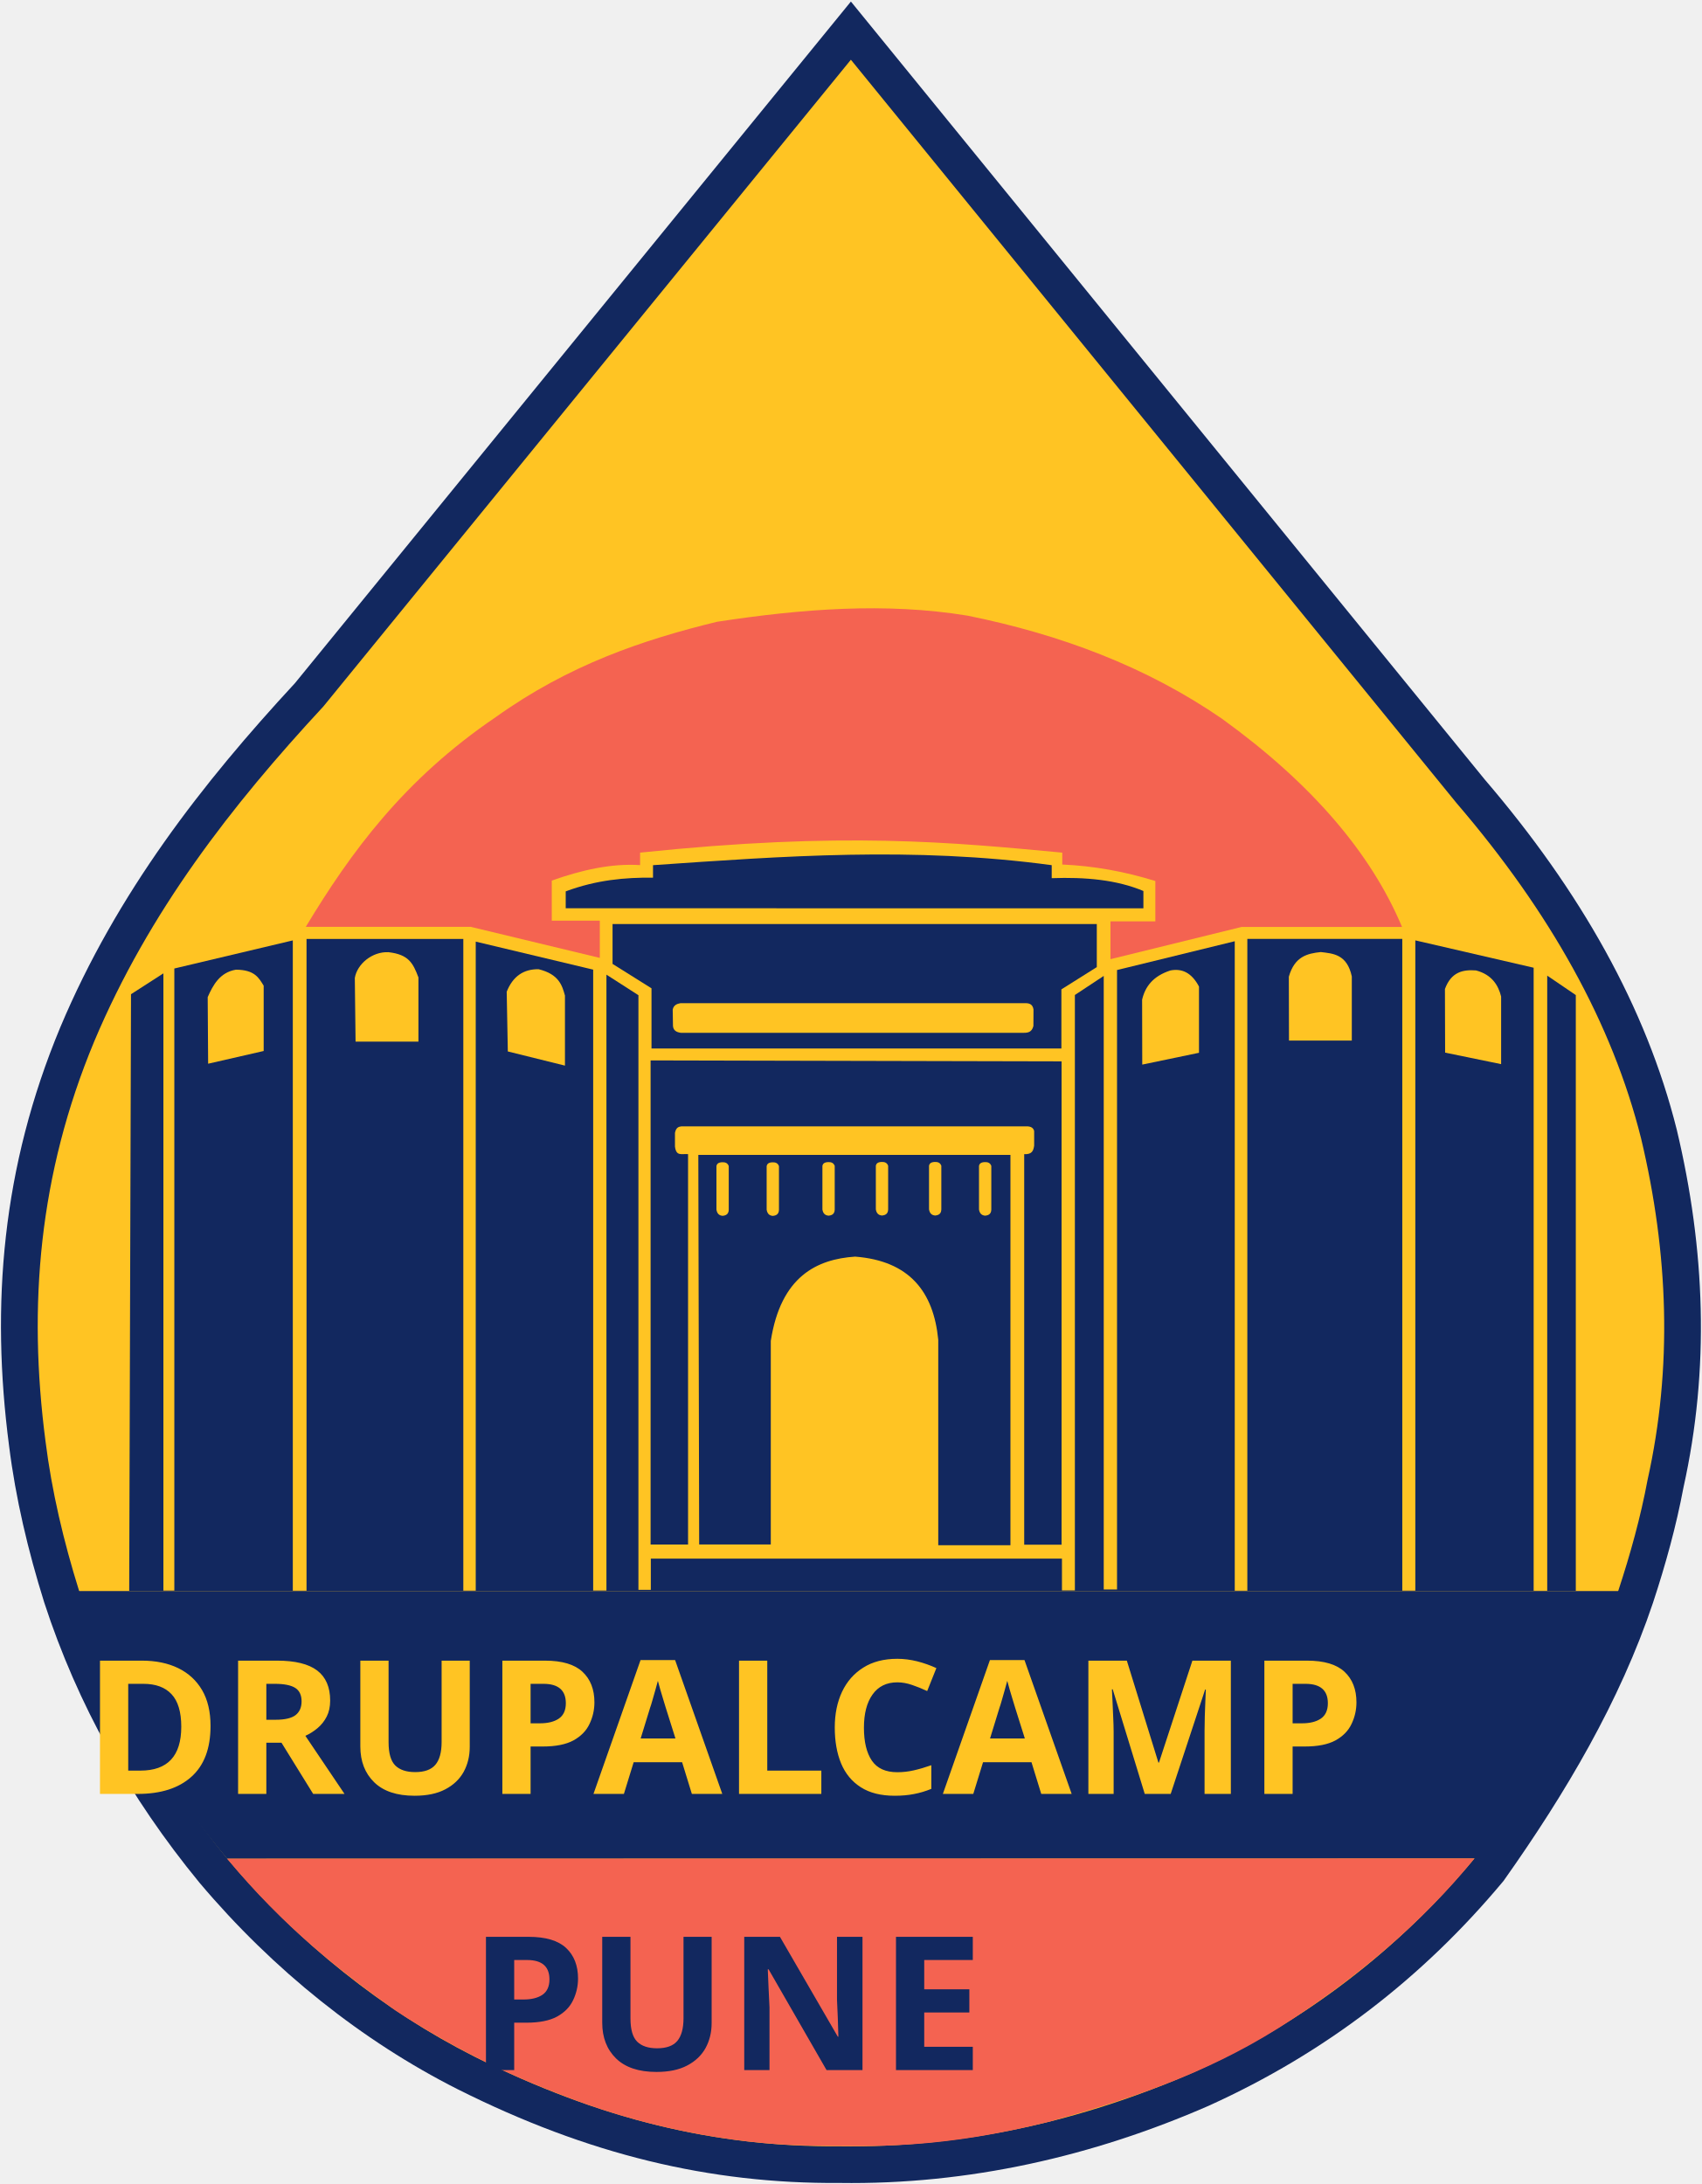
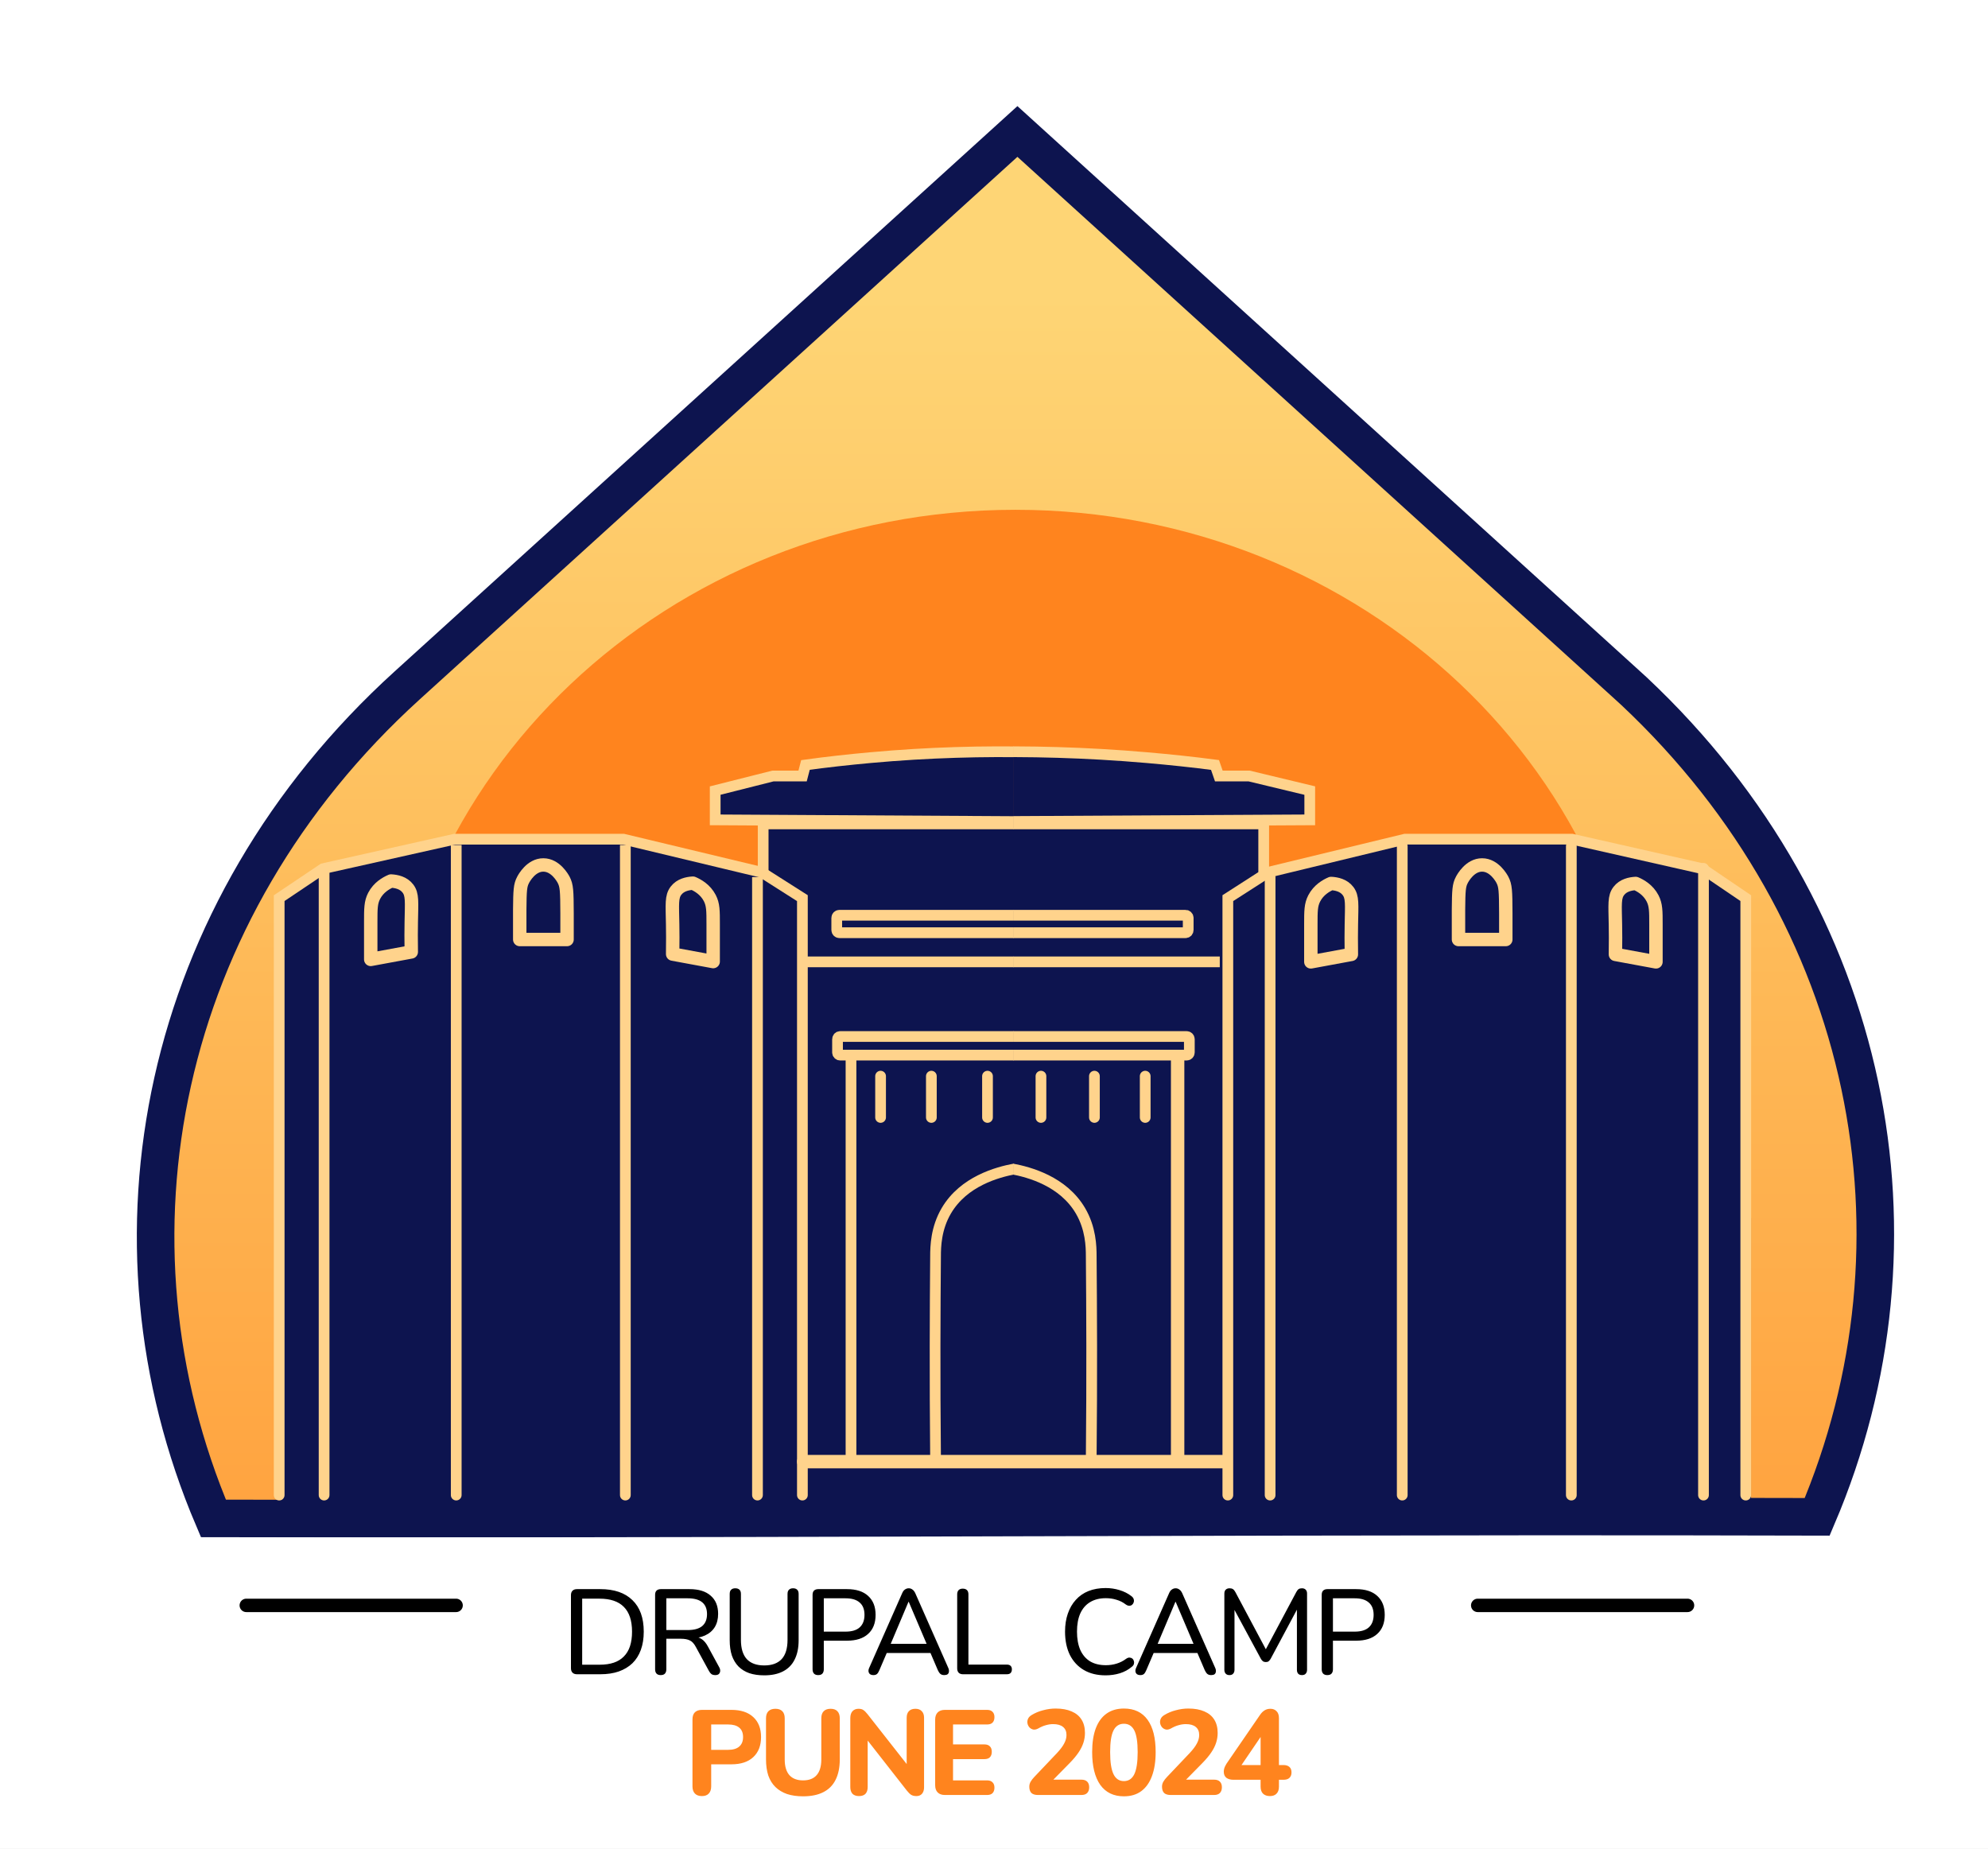
- <svg xmlns="http://www.w3.org/2000/svg" width="231.63mm" height="297.28mm" version="1.1" viewBox="0 0 231.63 297.28">
-   <g transform="translate(42.83 -100.47)">
-     <g stroke-width="0">
-       <path d="m72.977 100.68-75.654 92.768-0.012 0.014c-12.582 13.6-24.214 28.492-31.93 46.826l-2e-3 8e-3 -0.004 8e-3c-7.941 19.059-9.473 37.788-6.973 56.949 0.894 7.167 2.578 14.272 4.775 21.299l0.008 0.029 0.01 0.027c4.531 13.908 11.638 26.568 21.086 38.082l0.021 0.025 0.021 0.025c10.08 11.958 22.225 21.589 35.131 28.109l0.006 2e-3 0.006 4e-3c17.746 8.907 34.355 12.877 51.957 12.754 17.589 0.255 34.52-3.634 50.238-10.502l0.031-0.014 0.029-0.014c15.901-7.201 29.111-17.454 39.957-30.441l0.129-0.154 0.115-0.164c8.346-11.806 15.701-24.234 20.223-37.697l4e-3 -0.014 4e-3 -0.012c1.7-5.155 3.145-10.386 4.137-15.664 3.58-16.108 2.975-32.377-0.912-48.686l-6e-3 -0.027-8e-3 -0.027c-4.146-16.543-13.051-32.382-26.17-47.674l0.082 0.098zm113.31 202.25c-4e-3 0.018-4e-3 0.035-8e-3 0.053l0.035-0.17c-7e-3 0.039-0.02 0.078-0.027 0.117zm-114.87 94.676c-0.02-2.9e-4 -0.04 2e-3 -0.061 2e-3h0.111c-0.017 1.3e-4 -0.034-2e-3 -0.051-2e-3zm-113.02-100.36c-7.4e-4 -6e-3 -0.003-0.012-0.004-0.018l0.004 0.029c-5.1e-4 -4e-3 5.09e-4 -8e-3 0-0.012z" fill="#12285f" />
-       <path d="m72.975 108.6 82.426 101.18c12.734 14.843 21.197 30.004 25.114 45.632 3.74 15.692 4.295 31.204 0.888 46.491-0.942 5.045-2.334 10.089-3.998 15.133-4.31 12.834-11.363 24.801-19.563 36.401-10.367 12.413-23.001 22.217-38.182 29.092-15.155 6.622-31.409 10.338-48.222 10.086-16.752 0.124-32.624-3.638-49.73-12.224-12.285-6.207-23.891-15.397-33.562-26.87-9.077-11.061-15.873-23.184-20.197-36.459-2.131-6.815-3.74-13.629-4.589-20.444-2.404-18.404-0.907-36.296 6.631-54.387 7.443-17.684 18.72-32.148 31.195-45.606z" fill="#ffc423" />
-       <path d="m-32.077 317.04 209.96 2e-3c-4.738 13.245-10.789 25.235-18.85 36.402l-170.95 0.028c-7.388-8.886-14.665-19.252-20.294-36.42z" fill="#12285f" />
-       <path d="m-11.927 353.47 169.77-0.035c-7.035 8.654-15.978 16.327-26.679 23.097-10.071 6.335-20.568 9.768-31.136 12.723-14.995 3.744-23.877 3.396-32.862 3.266-10.707-0.214-22.873-2.582-34.327-7.178-7.406-2.844-14.816-6.586-21.845-11.208-7.51-5.319-15.14-11.298-22.92-20.666z" fill="#f46351" />
-       <path d="m-1.212 226.63h22.454l17.561 4.228v-5.068h-6.538v-5.457c4.109-1.46 8.142-2.357 12.02-2.107v-1.698c27.688-2.897 42.443-1.404 57.459 0v1.619c4.321 0.187 8.539 0.962 12.668 2.244v5.493h-6.109v5.147l17.845-4.387h21.838c-4.206-10.011-12.239-19.475-24.495-28.335-10.346-7.13-22.045-11.489-34.63-14.036-11.174-1.83-22.595-0.924-34.092 0.829-10.068 2.452-20.126 5.83-30.139 12.987-12.479 8.477-19.708 18.363-25.843 28.543z" fill="#f46351" />
+ <svg xmlns="http://www.w3.org/2000/svg" width="741" height="689" viewBox="0 0 741 689" fill="none">
+   <rect width="741" height="689" fill="white" />
+   <mask id="mask0_34_2" style="mask-type:luminance" maskUnits="userSpaceOnUse" x="0" y="0" width="741" height="573">
+     <path d="M741 0H0V573H741V0Z" fill="white" />
+   </mask>
+   <g mask="url(#mask0_34_2)">
+     <path d="M609.098 257.645L605.101 254.003L379.229 49L151.772 255.452C59.292 339.384 35.217 461.896 79.544 565.921C115.725 566.004 151.864 566.014 187.982 565.986C315.231 565.884 442.234 565.271 569.514 565.215C605.428 565.196 641.363 565.224 677.338 565.326C721.176 462.509 698.5 341.642 609.098 257.645Z" fill="url(#paint0_linear_34_2)" stroke="#0D144F" stroke-width="14" />
+     <path d="M613 411.917C613 462.393 595.191 508.927 565.205 546.214C440.848 546.27 316.761 546.896 192.434 547C162.059 509.581 144 462.744 144 411.917C144 289.351 248.989 190 378.5 190C508.011 190 613 289.351 613 411.917Z" fill="#FF841E" />
+     <path d="M472.435 304.075H284.307V559.395H472.435V304.075Z" fill="#0D144F" />
+     <path d="M652.682 454.008H105.043V559.395H652.682V454.008Z" fill="#0D144F" />
+     <mask id="mask1_34_2" style="mask-type:luminance" maskUnits="userSpaceOnUse" x="-10163" y="278" width="10541" height="289">
+       <path d="M377.879 278H-10162.2V567H377.879V278Z" fill="white" />
+     </mask>
+     <g mask="url(#mask1_34_2)">
+       <path d="M391.57 386.312H313.177C312.625 386.312 312.177 386.759 312.177 387.312V392.249C312.177 392.801 312.625 393.249 313.177 393.249H391.57" fill="#0D144F" />
+       <path d="M391.57 386.312H313.177C312.625 386.312 312.177 386.759 312.177 387.312V392.249C312.177 392.801 312.625 393.249 313.177 393.249H391.57" stroke="#FFD38C" stroke-width="4" stroke-miterlimit="10" stroke-linecap="round" />
+       <path d="M317.202 393.247V544.757H378.958" stroke="#FFD38C" stroke-width="4" stroke-miterlimit="10" />
+       <path d="M348.712 543.365C348.413 512.938 348.546 487.466 348.712 468.234C348.712 464.527 348.879 457.81 352.739 451.24C359.194 440.266 371.738 436.853 378.293 435.642" stroke="#FFD38C" stroke-width="4" stroke-miterlimit="10" />
+       <path d="M328.224 416.476V401.09" stroke="#FFD38C" stroke-width="4" stroke-miterlimit="10" stroke-linecap="round" />
+       <path d="M347.154 416.476V401.09" stroke="#FFD38C" stroke-width="4" stroke-miterlimit="10" stroke-linecap="round" />
+       <path d="M368.077 416.476V401.09" stroke="#FFD38C" stroke-width="4" stroke-miterlimit="10" stroke-linecap="round" />
+       <path d="M104.06 557.222V334.743C109.526 331.068 114.959 327.43 120.426 323.755C136.792 320.08 153.124 316.442 169.49 312.768H232.386C249.585 316.879 266.784 320.99 283.983 325.138C289.016 328.339 294.049 331.541 299.082 334.743V557.222" fill="#0D144F" />
+       <path d="M104.06 557.222V334.743C109.526 331.068 114.959 327.43 120.426 323.755C136.792 320.08 153.124 316.442 169.49 312.768H232.386C249.585 316.879 266.784 320.99 283.983 325.138C289.016 328.339 294.049 331.541 299.082 334.743V557.222" stroke="#FFD38C" stroke-width="4" stroke-miterlimit="10" stroke-linecap="round" />
+       <path d="M118.804 557.223C118.804 558.328 119.699 559.223 120.804 559.223C121.909 559.223 122.804 558.328 122.804 557.223H118.804ZM118.804 323.633V557.223H122.804V323.633H118.804Z" fill="#FFD38C" />
+       <path d="M168.052 557.222C168.052 558.327 168.947 559.222 170.052 559.222C171.157 559.222 172.052 558.327 172.052 557.222H168.052ZM168.052 314.94V557.222H172.052V314.94H168.052Z" fill="#FFD38C" />
+       <path d="M231.09 557.222C231.09 558.327 231.985 559.222 233.09 559.222C234.194 559.222 235.09 558.327 235.09 557.222H231.09ZM231.09 314.94V557.222H235.09V314.94H231.09Z" fill="#FFD38C" />
+       <path d="M280.338 557.222C280.338 558.327 281.233 559.222 282.338 559.222C283.442 559.222 284.338 558.327 284.338 557.222H280.338ZM280.338 326.892V557.222H284.338V326.892H280.338Z" fill="#FFD38C" />
+       <path d="M449.532 358.49H300.831" stroke="#FFD38C" stroke-width="4" stroke-miterlimit="10" />
+       <path d="M311.886 342.112C311.886 341.56 312.334 341.112 312.886 341.112H439.917C440.469 341.112 440.917 341.56 440.917 342.112V346.631C440.917 347.183 440.469 347.631 439.917 347.631H312.886C312.334 347.631 311.886 347.183 311.886 346.631V342.112Z" fill="#0D144F" stroke="#FFD38C" stroke-width="4" stroke-miterlimit="10" />
+       <path d="M284.46 325.127V307.069H469.696" stroke="#FFD38C" stroke-width="4" stroke-miterlimit="10" />
+       <path d="M298.908 289.213H288.131C280.947 291.014 273.763 292.851 266.578 294.652V305.565C306.305 305.781 346.032 306.033 385.759 306.249V280.317C366.767 279.885 346.245 280.389 324.479 282.37C316.157 283.127 308.048 284.027 300.223 285.107L299.156 289.213H298.908Z" fill="#0D144F" stroke="#FFD38C" stroke-width="4" stroke-miterlimit="10" />
    </g>
-     <g fill="#12285f" stroke-width="0">
-       <path d="m-25 235.8 4.408-2.839v84.015h1.488v-84.677l16.125-3.824v88.517h1.867v-88.716h21.339v88.707h1.69v-88.342l15.984 3.812v84.514h1.804v-83.83l4.355 2.797v80.942h1.686v-4.249h55.955v4.324h1.759v-81.046l3.927-2.595v83.514h1.809v-84.315l16.023-3.921v88.404h1.712v-88.726h21.088v88.723h1.776v-88.518l16.103 3.723v84.809h1.847v-83.733l3.89 2.646v81.111h-196.88z" />
-       <path d="m34.163 224.1v-2.299c4.218-1.571 8.099-1.902 11.881-1.868v-1.699c17.695-1.218 35.351-2.555 54.262 0v1.77c4.579-0.164 8.85 0.219 12.48 1.747v2.357z" />
-       <path d="m40.538 226.25v5.423l5.301 3.325v8.187h55.786v-8.044l4.819-3.032v-5.863z" />
+     <mask id="mask2_34_2" style="mask-type:luminance" maskUnits="userSpaceOnUse" x="377" y="278" width="10541" height="286">
+       <path d="M10917.7 278H377.728V563.512H10917.7V278Z" fill="white" />
+     </mask>
+     <g mask="url(#mask2_34_2)">
+       <path d="M363.918 386.312H442.311C442.863 386.312 443.311 386.759 443.311 387.312V392.249C443.311 392.801 442.863 393.249 442.311 393.249H363.918" fill="#0D144F" />
+       <path d="M363.918 386.312H442.311C442.863 386.312 443.311 386.759 443.311 387.312V392.249C443.311 392.801 442.863 393.249 442.311 393.249H363.918" stroke="#FFD38C" stroke-width="4" stroke-miterlimit="10" />
+       <path d="M406.742 543.365C407.042 512.938 406.909 487.466 406.742 468.234C406.742 464.527 406.575 457.81 402.715 451.24C396.26 440.266 383.716 436.853 377.161 435.642" stroke="#FFD38C" stroke-width="4" stroke-miterlimit="10" />
+       <path d="M426.86 416.476V401.09" stroke="#FFD38C" stroke-width="4" stroke-miterlimit="10" stroke-linecap="round" />
+       <path d="M407.93 416.476V401.09" stroke="#FFD38C" stroke-width="4" stroke-miterlimit="10" stroke-linecap="round" />
+       <path d="M388.003 416.476V401.09" stroke="#FFD38C" stroke-width="4" stroke-miterlimit="10" stroke-linecap="round" />
+       <path d="M650.713 557.222V334.742C645.302 331.067 639.923 327.429 634.512 323.754C618.312 320.08 602.144 316.441 585.944 312.767H523.683C506.658 316.878 489.632 320.989 472.607 325.137C467.625 328.338 462.643 331.54 457.66 334.742V557.222" fill="#0D144F" />
+       <path d="M650.713 557.222V334.742C645.302 331.067 639.923 327.429 634.512 323.754C618.312 320.08 602.144 316.441 585.944 312.767H523.683C506.658 316.878 489.632 320.989 472.607 325.137C467.625 328.338 462.643 331.54 457.66 334.742V557.222" stroke="#FFD38C" stroke-width="4" stroke-miterlimit="10" stroke-linecap="round" />
+       <path d="M634.953 323.633V557.223" stroke="#FFD38C" stroke-width="4" stroke-miterlimit="10" stroke-linecap="round" />
+       <path d="M585.69 315.401V557.223" stroke="#FFD38C" stroke-width="4" stroke-miterlimit="10" stroke-linecap="round" />
+       <path d="M522.668 315.401V557.223" stroke="#FFD38C" stroke-width="4" stroke-miterlimit="10" stroke-linecap="round" />
+       <path d="M473.42 326.892V557.222" stroke="#FFD38C" stroke-width="4" stroke-miterlimit="10" stroke-linecap="round" />
+       <path d="M305.955 358.49H454.657" stroke="#FFD38C" stroke-width="4" stroke-miterlimit="10" />
+       <path d="M442.886 342.112C442.886 341.56 442.438 341.112 441.886 341.112H315.841C315.289 341.112 314.841 341.56 314.841 342.112V346.631C314.841 347.183 315.289 347.631 315.841 347.631H441.886C442.438 347.631 442.886 347.183 442.886 346.631V342.112Z" fill="#0D144F" stroke="#FFD38C" stroke-width="4" stroke-miterlimit="10" />
+       <path d="M471.027 325.127V307.069H285.791" stroke="#FFD38C" stroke-width="4" stroke-miterlimit="10" />
+       <path d="M454.299 289.213H465.573C473.113 291.014 480.654 292.851 488.194 294.652V305.565C446.498 305.781 404.801 306.033 363.104 306.249V280.317C383.038 279.885 404.577 280.389 427.422 282.37C436.157 283.127 444.669 284.027 452.881 285.107L454.299 289.213Z" fill="#0D144F" stroke="#FFD38C" stroke-width="4" stroke-miterlimit="10" />
    </g>
-     <g stroke-width="0">
-       <path d="m48.725 237.9c0.113-0.615 0.592-0.798 1.036-0.876h46.808c0.606-0.031 1.133 0.071 1.259 0.843l-0.012 2.257c-0.205 0.823-0.715 0.926-1.268 0.928h-46.722c-0.571-0.081-1.012-0.299-1.064-0.928z" fill="#ffc423" />
-       <path d="m45.716 244.81v65.893h5.099v-53.136c-0.906-0.071-1.606 0.336-1.782-1.029v-1.867c0.154-0.763 0.518-0.834 0.887-0.887h46.947c0.65-9e-3 0.952 0.24 1.05 0.639v1.99c-0.097 0.63-0.25 1.221-1.354 1.157v53.159h5.087v-65.79z" fill="#12285f" />
-       <path d="m52.326 310.7h9.748v-27.709c1.369-8.811 6.297-11.121 11.474-11.474 7.39 0.573 10.679 4.773 11.317 11.317v27.964h9.825v-53.128h-42.479z" fill="#12285f" />
-     </g>
-     <g fill="#ffc423" stroke-width="0">
-       <path d="m54.677 259.2v5.922c0.09 0.569 0.396 0.81 0.84 0.84 0.467-0.042 0.819-0.229 0.835-0.835v-5.937c-0.162-0.44-0.502-0.533-0.898-0.518-0.521 0.024-0.72 0.209-0.777 0.529z" />
-       <path d="m61.511 259.21v5.922c0.09 0.569 0.396 0.81 0.84 0.84 0.467-0.042 0.819-0.229 0.835-0.835v-5.937c-0.162-0.44-0.502-0.533-0.898-0.518-0.521 0.024-0.72 0.209-0.777 0.529z" />
-       <path d="m69.099 259.18v5.922c0.09 0.569 0.396 0.81 0.84 0.84 0.467-0.042 0.819-0.229 0.835-0.835v-5.937c-0.162-0.44-0.502-0.533-0.898-0.518-0.521 0.024-0.72 0.209-0.777 0.529z" />
-       <path d="m76.371 259.16v5.922c0.09 0.569 0.396 0.81 0.84 0.84 0.467-0.042 0.819-0.229 0.835-0.835v-5.937c-0.162-0.44-0.502-0.533-0.898-0.518-0.521 0.024-0.72 0.209-0.777 0.529z" />
-       <path d="m83.609 259.16v5.922c0.09 0.569 0.396 0.81 0.84 0.84 0.467-0.042 0.819-0.229 0.835-0.835v-5.937c-0.162-0.44-0.502-0.533-0.898-0.518-0.521 0.024-0.72 0.209-0.777 0.529z" />
-       <path d="m90.411 259.18v5.922c0.09 0.569 0.396 0.81 0.84 0.84 0.467-0.042 0.819-0.229 0.835-0.835v-5.937c-0.162-0.44-0.502-0.533-0.898-0.518-0.521 0.024-0.72 0.209-0.777 0.529z" />
-       <path d="m-14.503 245.26 7.559-1.732v-8.89c-0.655-1.052-1.211-2.162-3.773-2.178-2.223 0.368-3.143 2.149-3.847 3.739z" />
-       <path d="m5.562 242.25h8.557v-8.733c-0.737-1.952-1.326-3.121-4.075-3.437-2.223-0.103-4.266 1.611-4.583 3.505z" />
-       <path d="m26.284 243.59 7.777 1.929v-9.53c-0.377-1.375-0.821-2.92-3.593-3.593-2.039-0.023-3.505 0.964-4.336 3.071z" />
-       <path d="m112.63 245.38 7.721-1.608v-9.016c-1.024-1.939-2.36-2.478-3.88-2.193-2.371 0.767-3.449 2.202-3.86 3.982z" />
-       <path d="m132.6 242.11h8.55v-8.727c-0.647-3.033-2.556-3.12-4.219-3.322-1.827 0.191-3.568 0.592-4.351 3.356z" />
-       <path d="m153.85 243.75 7.622 1.567v-9.208c-0.376-1.483-1.218-2.968-3.417-3.546-1.774-0.134-3.375 0.196-4.23 2.526z" />
-     </g>
-     <text x="72.219" y="344.654" fill="#000000" font-family="sans-serif" font-size="25.4px" stroke-width=".265" style="line-height:1.25" xml:space="preserve">
-       <tspan x="72.219" y="344.654" fill="#ffc423" font-family="Noto Sans,Arial,sans-serif" font-size="25.4px" font-weight="bold" stroke-width=".265" text-align="center" text-anchor="middle">DRUPALCAMP</tspan>
-     </text>
-     <text x="72.552" y="382.249" fill="#000000" font-family="sans-serif" font-size="25.4px" stroke-width=".265" style="line-height:1.25" xml:space="preserve">
-       <tspan x="72.552" y="382.249" fill="#12285f" font-family="Noto Sans,Arial,sans-serif" font-size="25.4px" font-weight="bold" stroke-width=".265" text-align="center" text-anchor="middle">PUNE</tspan>
-     </text>
+     <path d="M488.598 358.491C493.622 357.573 498.68 356.656 503.704 355.702C503.638 351.15 503.638 347.37 503.704 344.581C503.837 337.02 504.17 334.304 502.44 332.065C500.81 329.936 498.181 329.385 496.151 329.275C494.354 330.046 491.526 331.624 489.862 334.818C488.598 337.277 488.598 339.552 488.598 344.544C488.598 347.37 488.598 351.481 488.598 358.454V358.491Z" fill="#0D144F" stroke="#FFD38C" stroke-width="5" stroke-linecap="round" stroke-linejoin="round" />
+     <path d="M617.235 358.491C612.211 357.573 607.153 356.656 602.129 355.702C602.195 351.15 602.195 347.37 602.129 344.581C601.996 337.02 601.663 334.304 603.393 332.065C605.023 329.936 607.652 329.385 609.682 329.275C611.479 330.046 614.307 331.624 615.971 334.818C617.235 337.277 617.235 339.552 617.235 344.544C617.235 347.37 617.235 351.481 617.235 358.454V358.491Z" fill="#0D144F" stroke="#FFD38C" stroke-width="5" stroke-linecap="round" stroke-linejoin="round" />
+     <path d="M265.827 358.378C260.803 357.461 255.745 356.543 250.721 355.589C250.787 351.038 250.787 347.257 250.721 344.468C250.587 336.907 250.255 334.191 251.985 331.952C253.616 329.824 256.244 329.273 258.274 329.163C260.071 329.934 262.899 331.512 264.563 334.705C265.827 337.164 265.827 339.44 265.827 344.431C265.827 347.257 265.827 351.368 265.827 358.342V358.378Z" fill="#0D144F" stroke="#FFD38C" stroke-width="5" stroke-linecap="round" stroke-linejoin="round" />
+     <path d="M138.188 357.572C143.213 356.654 148.271 355.737 153.295 354.783C153.228 350.231 153.228 346.451 153.295 343.662C153.428 336.101 153.761 333.385 152.031 331.146C150.401 329.017 147.771 328.467 145.742 328.356C143.945 329.127 141.117 330.705 139.453 333.899C138.189 336.358 138.188 338.633 138.188 343.625C138.188 346.451 138.188 350.562 138.188 357.535V357.572Z" fill="#0D144F" stroke="#FFD38C" stroke-width="5" stroke-linecap="round" stroke-linejoin="round" />
+     <path d="M211.359 350.157H193.724C193.724 346.597 193.724 342.89 193.724 339.036C193.79 331.769 193.89 329.971 194.988 327.915C195.287 327.328 197.982 322.336 202.541 322.373C207.066 322.373 209.795 327.328 210.094 327.915C211.225 330.081 211.326 331.916 211.359 340.431C211.359 342.963 211.359 346.267 211.359 350.157Z" fill="#0D144F" stroke="#FFD38C" stroke-width="5" stroke-linecap="round" stroke-linejoin="round" />
+     <path d="M561.267 350.157H543.632C543.632 346.597 543.632 342.89 543.632 339.036C543.698 331.769 543.799 329.971 544.897 327.915C545.196 327.328 547.891 322.336 552.449 322.373C556.974 322.373 559.703 327.328 560.002 327.915C561.134 330.081 561.234 331.916 561.267 340.431C561.267 342.963 561.267 346.267 561.267 350.157Z" fill="#0D144F" stroke="#FFD38C" stroke-width="5" stroke-linecap="round" stroke-linejoin="round" />
+     <path d="M299.566 544.757H455.822" stroke="#FFD38C" stroke-width="5" stroke-linecap="round" stroke-linejoin="round" />
+     <path d="M438.946 395.339V544.185" stroke="#FFD38C" stroke-width="5" stroke-linecap="round" />
  </g>
+   <path d="M215.065 624C214.345 624 213.79 623.805 213.4 623.415C213.01 623.025 212.815 622.47 212.815 621.75V594.525C212.815 593.805 213.01 593.25 213.4 592.86C213.79 592.47 214.345 592.275 215.065 592.275H223.75C228.94 592.275 232.93 593.64 235.72 596.37C238.54 599.07 239.95 602.985 239.95 608.115C239.95 610.665 239.59 612.93 238.87 614.91C238.15 616.89 237.1 618.555 235.72 619.905C234.34 621.225 232.645 622.245 230.635 622.965C228.655 623.655 226.36 624 223.75 624H215.065ZM217 620.445H223.48C225.52 620.445 227.29 620.19 228.79 619.68C230.29 619.17 231.535 618.405 232.525 617.385C233.545 616.365 234.31 615.09 234.82 613.56C235.33 612 235.585 610.185 235.585 608.115C235.585 604.005 234.565 600.93 232.525 598.89C230.515 596.85 227.5 595.83 223.48 595.83H217V620.445ZM246.253 624.315C245.593 624.315 245.083 624.135 244.723 623.775C244.363 623.385 244.183 622.845 244.183 622.155V594.39C244.183 593.7 244.363 593.175 244.723 592.815C245.113 592.455 245.638 592.275 246.298 592.275H257.008C260.428 592.275 263.053 593.085 264.883 594.705C266.743 596.295 267.673 598.56 267.673 601.5C267.673 603.42 267.253 605.07 266.413 606.45C265.573 607.8 264.358 608.835 262.768 609.555C261.178 610.275 259.258 610.635 257.008 610.635L257.458 610.005H258.448C259.648 610.005 260.683 610.305 261.553 610.905C262.453 611.505 263.248 612.465 263.938 613.785L268.078 621.39C268.348 621.87 268.468 622.335 268.438 622.785C268.408 623.235 268.243 623.61 267.943 623.91C267.643 624.18 267.208 624.315 266.638 624.315C266.038 624.315 265.558 624.195 265.198 623.955C264.838 623.685 264.523 623.295 264.253 622.785L259.393 613.875C258.733 612.615 257.983 611.79 257.143 611.4C256.303 610.98 255.178 610.77 253.768 610.77H248.368V622.155C248.368 622.845 248.188 623.385 247.828 623.775C247.498 624.135 246.973 624.315 246.253 624.315ZM248.368 607.53H256.333C258.733 607.53 260.533 607.035 261.733 606.045C262.933 605.025 263.533 603.54 263.533 601.59C263.533 599.64 262.933 598.17 261.733 597.18C260.533 596.19 258.733 595.695 256.333 595.695H248.368V607.53ZM284.856 624.405C282.756 624.405 280.896 624.135 279.276 623.595C277.686 623.025 276.351 622.2 275.271 621.12C274.191 620.01 273.366 618.645 272.796 617.025C272.256 615.375 271.986 613.47 271.986 611.31V594.075C271.986 593.355 272.166 592.83 272.526 592.5C272.886 592.14 273.396 591.96 274.056 591.96C274.746 591.96 275.271 592.14 275.631 592.5C275.991 592.83 276.171 593.355 276.171 594.075V611.175C276.171 614.385 276.906 616.785 278.376 618.375C279.846 619.935 282.006 620.715 284.856 620.715C287.706 620.715 289.866 619.935 291.336 618.375C292.806 616.785 293.541 614.385 293.541 611.175V594.075C293.541 593.355 293.721 592.83 294.081 592.5C294.441 592.14 294.951 591.96 295.611 591.96C296.271 591.96 296.781 592.14 297.141 592.5C297.501 592.83 297.681 593.355 297.681 594.075V611.31C297.681 614.16 297.186 616.56 296.196 618.51C295.236 620.46 293.796 621.93 291.876 622.92C289.986 623.91 287.646 624.405 284.856 624.405ZM304.946 624.315C304.286 624.315 303.776 624.135 303.416 623.775C303.056 623.385 302.876 622.845 302.876 622.155V594.39C302.876 593.7 303.056 593.175 303.416 592.815C303.806 592.455 304.331 592.275 304.991 592.275H315.701C319.121 592.275 321.746 593.115 323.576 594.795C325.436 596.475 326.366 598.83 326.366 601.86C326.366 604.92 325.436 607.29 323.576 608.97C321.746 610.65 319.121 611.49 315.701 611.49H307.061V622.155C307.061 622.845 306.881 623.385 306.521 623.775C306.191 624.135 305.666 624.315 304.946 624.315ZM307.061 608.115H315.161C317.501 608.115 319.256 607.59 320.426 606.54C321.626 605.46 322.226 603.9 322.226 601.86C322.226 599.82 321.626 598.29 320.426 597.27C319.256 596.22 317.501 595.695 315.161 595.695H307.061V608.115ZM325.577 624.315C325.037 624.315 324.602 624.195 324.272 623.955C323.972 623.715 323.792 623.385 323.732 622.965C323.672 622.545 323.762 622.08 324.002 621.57L336.287 593.76C336.557 593.13 336.902 592.68 337.322 592.41C337.742 592.11 338.207 591.96 338.717 591.96C339.227 591.96 339.677 592.11 340.067 592.41C340.487 592.68 340.847 593.13 341.147 593.76L353.432 621.57C353.672 622.08 353.762 622.56 353.702 623.01C353.672 623.43 353.507 623.76 353.207 624C352.907 624.21 352.487 624.315 351.947 624.315C351.347 624.315 350.867 624.165 350.507 623.865C350.147 623.535 349.832 623.07 349.562 622.47L346.367 615L348.302 616.08H329.042L330.977 615L327.782 622.47C327.512 623.13 327.212 623.61 326.882 623.91C326.552 624.18 326.117 624.315 325.577 624.315ZM338.627 597L331.607 613.605L330.527 612.66H346.817L345.782 613.605L338.717 597H338.627ZM358.895 624C358.235 624 357.71 623.805 357.32 623.415C356.96 623.025 356.78 622.5 356.78 621.84V594.21C356.78 593.52 356.96 592.995 357.32 592.635C357.68 592.275 358.19 592.095 358.85 592.095C359.54 592.095 360.065 592.275 360.425 592.635C360.785 592.995 360.965 593.52 360.965 594.21V620.4H375.275C375.905 620.4 376.37 620.55 376.67 620.85C377 621.15 377.165 621.585 377.165 622.155C377.165 622.755 377 623.22 376.67 623.55C376.37 623.85 375.905 624 375.275 624H358.895ZM412.1 624.405C408.95 624.405 406.25 623.745 404 622.425C401.75 621.105 400.01 619.23 398.78 616.8C397.58 614.34 396.98 611.445 396.98 608.115C396.98 605.625 397.325 603.39 398.015 601.41C398.705 599.4 399.695 597.69 400.985 596.28C402.275 594.84 403.85 593.745 405.71 592.995C407.6 592.245 409.73 591.87 412.1 591.87C413.9 591.87 415.625 592.125 417.275 592.635C418.955 593.145 420.395 593.865 421.595 594.795C422.075 595.125 422.39 595.5 422.54 595.92C422.69 596.34 422.705 596.745 422.585 597.135C422.495 597.495 422.3 597.81 422 598.08C421.73 598.32 421.385 598.455 420.965 598.485C420.545 598.485 420.095 598.32 419.615 597.99C418.565 597.18 417.41 596.595 416.15 596.235C414.92 595.845 413.6 595.65 412.19 595.65C409.88 595.65 407.915 596.145 406.295 597.135C404.705 598.095 403.49 599.505 402.65 601.365C401.84 603.195 401.435 605.445 401.435 608.115C401.435 610.755 401.84 613.02 402.65 614.91C403.49 616.77 404.705 618.195 406.295 619.185C407.915 620.145 409.88 620.625 412.19 620.625C413.6 620.625 414.935 620.43 416.195 620.04C417.485 619.65 418.67 619.05 419.75 618.24C420.23 617.91 420.665 617.76 421.055 617.79C421.475 617.82 421.82 617.955 422.09 618.195C422.36 618.405 422.54 618.705 422.63 619.095C422.75 619.455 422.75 619.83 422.63 620.22C422.51 620.61 422.24 620.955 421.82 621.255C420.59 622.305 419.12 623.1 417.41 623.64C415.73 624.15 413.96 624.405 412.1 624.405ZM425.069 624.315C424.529 624.315 424.094 624.195 423.764 623.955C423.464 623.715 423.284 623.385 423.224 622.965C423.164 622.545 423.254 622.08 423.494 621.57L435.779 593.76C436.049 593.13 436.394 592.68 436.814 592.41C437.234 592.11 437.699 591.96 438.209 591.96C438.719 591.96 439.169 592.11 439.559 592.41C439.979 592.68 440.339 593.13 440.639 593.76L452.924 621.57C453.164 622.08 453.254 622.56 453.194 623.01C453.164 623.43 452.999 623.76 452.699 624C452.399 624.21 451.979 624.315 451.439 624.315C450.839 624.315 450.359 624.165 449.999 623.865C449.639 623.535 449.324 623.07 449.054 622.47L445.859 615L447.794 616.08H428.534L430.469 615L427.274 622.47C427.004 623.13 426.704 623.61 426.374 623.91C426.044 624.18 425.609 624.315 425.069 624.315ZM438.119 597L431.099 613.605L430.019 612.66H446.309L445.274 613.605L438.209 597H438.119ZM458.252 624.315C457.652 624.315 457.187 624.135 456.857 623.775C456.527 623.415 456.362 622.935 456.362 622.335V593.94C456.362 593.31 456.527 592.83 456.857 592.5C457.217 592.14 457.697 591.96 458.297 591.96C458.837 591.96 459.257 592.065 459.557 592.275C459.887 592.485 460.187 592.845 460.457 593.355L472.517 615.99H471.122L483.182 593.355C483.452 592.845 483.737 592.485 484.037 592.275C484.337 592.065 484.757 591.96 485.297 591.96C485.897 591.96 486.362 592.14 486.692 592.5C487.022 592.83 487.187 593.31 487.187 593.94V622.335C487.187 622.935 487.022 623.415 486.692 623.775C486.392 624.135 485.927 624.315 485.297 624.315C484.667 624.315 484.187 624.135 483.857 623.775C483.557 623.415 483.407 622.935 483.407 622.335V598.08H484.397L473.597 618.285C473.357 618.675 473.102 618.975 472.832 619.185C472.592 619.365 472.247 619.455 471.797 619.455C471.377 619.455 471.017 619.35 470.717 619.14C470.447 618.93 470.207 618.645 469.997 618.285L459.062 598.035H460.142V622.335C460.142 622.935 459.977 623.415 459.647 623.775C459.347 624.135 458.882 624.315 458.252 624.315ZM494.72 624.315C494.06 624.315 493.55 624.135 493.19 623.775C492.83 623.385 492.65 622.845 492.65 622.155V594.39C492.65 593.7 492.83 593.175 493.19 592.815C493.58 592.455 494.105 592.275 494.765 592.275H505.475C508.895 592.275 511.52 593.115 513.35 594.795C515.21 596.475 516.14 598.83 516.14 601.86C516.14 604.92 515.21 607.29 513.35 608.97C511.52 610.65 508.895 611.49 505.475 611.49H496.835V622.155C496.835 622.845 496.655 623.385 496.295 623.775C495.965 624.135 495.44 624.315 494.72 624.315ZM496.835 608.115H504.935C507.275 608.115 509.03 607.59 510.2 606.54C511.4 605.46 512 603.9 512 601.86C512 599.82 511.4 598.29 510.2 597.27C509.03 596.22 507.275 595.695 504.935 595.695H496.835V608.115Z" fill="black" />
+   <path d="M261.622 669.405C260.482 669.405 259.612 669.09 259.012 668.46C258.412 667.83 258.112 666.945 258.112 665.805V640.83C258.112 639.66 258.412 638.775 259.012 638.175C259.642 637.575 260.527 637.275 261.667 637.275H272.602C276.142 637.275 278.872 638.175 280.792 639.975C282.712 641.745 283.672 644.22 283.672 647.4C283.672 650.58 282.712 653.07 280.792 654.87C278.872 656.67 276.142 657.57 272.602 657.57H265.087V665.805C265.087 666.945 264.787 667.83 264.187 668.46C263.617 669.09 262.762 669.405 261.622 669.405ZM265.087 652.17H271.432C273.232 652.17 274.597 651.765 275.527 650.955C276.487 650.145 276.967 648.96 276.967 647.4C276.967 645.84 276.487 644.67 275.527 643.89C274.597 643.11 273.232 642.72 271.432 642.72H265.087V652.17ZM299.335 669.495C297.085 669.495 295.09 669.21 293.35 668.64C291.64 668.04 290.2 667.17 289.03 666.03C287.86 664.89 286.975 663.465 286.375 661.755C285.805 660.015 285.52 658.005 285.52 655.725V640.425C285.52 639.255 285.82 638.37 286.42 637.77C287.02 637.17 287.89 636.87 289.03 636.87C290.14 636.87 290.995 637.17 291.595 637.77C292.195 638.37 292.495 639.255 292.495 640.425V655.77C292.495 658.35 293.08 660.3 294.25 661.62C295.42 662.91 297.115 663.555 299.335 663.555C301.555 663.555 303.235 662.91 304.375 661.62C305.545 660.3 306.13 658.35 306.13 655.77V640.425C306.13 639.255 306.43 638.37 307.03 637.77C307.63 637.17 308.485 636.87 309.595 636.87C310.705 636.87 311.545 637.17 312.115 637.77C312.715 638.37 313.015 639.255 313.015 640.425V655.725C313.015 658.755 312.49 661.305 311.44 663.375C310.42 665.415 308.89 666.945 306.85 667.965C304.84 668.985 302.335 669.495 299.335 669.495ZM320.177 669.405C319.127 669.405 318.317 669.12 317.747 668.55C317.207 667.95 316.937 667.11 316.937 666.03V640.38C316.937 639.24 317.207 638.37 317.747 637.77C318.317 637.17 319.067 636.87 319.997 636.87C320.807 636.87 321.422 637.035 321.842 637.365C322.292 637.665 322.802 638.175 323.372 638.895L339.167 659.01H337.952V640.2C337.952 639.15 338.222 638.34 338.762 637.77C339.332 637.17 340.142 636.87 341.192 636.87C342.242 636.87 343.037 637.17 343.577 637.77C344.147 638.34 344.432 639.15 344.432 640.2V666.165C344.432 667.155 344.177 667.95 343.667 668.55C343.157 669.12 342.467 669.405 341.597 669.405C340.757 669.405 340.082 669.24 339.572 668.91C339.092 668.58 338.567 668.055 337.997 667.335L322.247 647.22H323.417V666.03C323.417 667.11 323.147 667.95 322.607 668.55C322.067 669.12 321.257 669.405 320.177 669.405ZM352.214 669C351.044 669 350.144 668.685 349.514 668.055C348.884 667.425 348.569 666.525 348.569 665.355V640.92C348.569 639.75 348.884 638.85 349.514 638.22C350.144 637.59 351.044 637.275 352.214 637.275H367.919C368.819 637.275 369.494 637.515 369.944 637.995C370.424 638.445 370.664 639.105 370.664 639.975C370.664 640.875 370.424 641.565 369.944 642.045C369.494 642.495 368.819 642.72 367.919 642.72H355.229V650.145H366.884C367.814 650.145 368.504 650.385 368.954 650.865C369.434 651.315 369.674 651.99 369.674 652.89C369.674 653.79 369.434 654.48 368.954 654.96C368.504 655.41 367.814 655.635 366.884 655.635H355.229V663.555H367.919C368.819 663.555 369.494 663.795 369.944 664.275C370.424 664.725 370.664 665.385 370.664 666.255C370.664 667.155 370.424 667.845 369.944 668.325C369.494 668.775 368.819 669 367.919 669H352.214ZM386.898 669C385.788 669 384.963 668.745 384.423 668.235C383.913 667.695 383.658 666.915 383.658 665.895C383.658 665.235 383.823 664.62 384.153 664.05C384.483 663.48 384.933 662.895 385.503 662.295L393.963 653.385C395.223 652.035 396.123 650.835 396.663 649.785C397.233 648.735 397.518 647.685 397.518 646.635C397.518 645.315 397.083 644.31 396.213 643.62C395.373 642.93 394.143 642.585 392.523 642.585C391.653 642.585 390.753 642.72 389.823 642.99C388.923 643.23 387.978 643.635 386.988 644.205C386.328 644.565 385.713 644.7 385.143 644.61C384.603 644.49 384.138 644.235 383.748 643.845C383.358 643.425 383.103 642.93 382.983 642.36C382.863 641.79 382.923 641.22 383.163 640.65C383.403 640.08 383.853 639.6 384.513 639.21C385.833 638.4 387.273 637.8 388.833 637.41C390.393 636.99 391.938 636.78 393.468 636.78C395.838 636.78 397.833 637.14 399.453 637.86C401.073 638.55 402.303 639.57 403.143 640.92C403.983 642.27 404.403 643.92 404.403 645.87C404.403 647.13 404.208 648.36 403.818 649.56C403.428 650.76 402.813 651.975 401.973 653.205C401.163 654.405 400.083 655.695 398.733 657.075L390.858 665.085V663.285H403.053C404.013 663.285 404.733 663.525 405.213 664.005C405.723 664.485 405.978 665.19 405.978 666.12C405.978 667.05 405.723 667.77 405.213 668.28C404.733 668.76 404.013 669 403.053 669H386.898ZM418.921 669.495C415.081 669.495 412.141 668.07 410.101 665.22C408.091 662.34 407.086 658.275 407.086 653.025C407.086 649.515 407.536 646.56 408.436 644.16C409.366 641.73 410.701 639.9 412.441 638.67C414.211 637.41 416.371 636.78 418.921 636.78C422.791 636.78 425.731 638.175 427.741 640.965C429.751 643.725 430.756 647.745 430.756 653.025C430.756 656.535 430.291 659.52 429.361 661.98C428.461 664.41 427.141 666.27 425.401 667.56C423.661 668.85 421.501 669.495 418.921 669.495ZM418.921 663.825C420.661 663.825 421.951 662.97 422.791 661.26C423.631 659.52 424.051 656.775 424.051 653.025C424.051 649.275 423.631 646.575 422.791 644.925C421.951 643.275 420.661 642.45 418.921 642.45C417.181 642.45 415.891 643.275 415.051 644.925C414.211 646.575 413.791 649.275 413.791 653.025C413.791 656.775 414.211 659.52 415.051 661.26C415.891 662.97 417.181 663.825 418.921 663.825ZM436.363 669C435.253 669 434.428 668.745 433.888 668.235C433.378 667.695 433.123 666.915 433.123 665.895C433.123 665.235 433.288 664.62 433.618 664.05C433.948 663.48 434.398 662.895 434.968 662.295L443.428 653.385C444.688 652.035 445.588 650.835 446.128 649.785C446.698 648.735 446.983 647.685 446.983 646.635C446.983 645.315 446.548 644.31 445.678 643.62C444.838 642.93 443.608 642.585 441.988 642.585C441.118 642.585 440.218 642.72 439.288 642.99C438.388 643.23 437.443 643.635 436.453 644.205C435.793 644.565 435.178 644.7 434.608 644.61C434.068 644.49 433.603 644.235 433.213 643.845C432.823 643.425 432.568 642.93 432.448 642.36C432.328 641.79 432.388 641.22 432.628 640.65C432.868 640.08 433.318 639.6 433.978 639.21C435.298 638.4 436.738 637.8 438.298 637.41C439.858 636.99 441.403 636.78 442.933 636.78C445.303 636.78 447.298 637.14 448.918 637.86C450.538 638.55 451.768 639.57 452.608 640.92C453.448 642.27 453.868 643.92 453.868 645.87C453.868 647.13 453.673 648.36 453.283 649.56C452.893 650.76 452.278 651.975 451.438 653.205C450.628 654.405 449.548 655.695 448.198 657.075L440.323 665.085V663.285H452.518C453.478 663.285 454.198 663.525 454.678 664.005C455.188 664.485 455.443 665.19 455.443 666.12C455.443 667.05 455.188 667.77 454.678 668.28C454.198 668.76 453.478 669 452.518 669H436.363ZM473.336 669.405C472.256 669.405 471.401 669.105 470.771 668.505C470.171 667.905 469.871 667.035 469.871 665.895V663.33H459.791C458.681 663.33 457.796 663.09 457.136 662.61C456.476 662.1 456.146 661.335 456.146 660.315C456.146 659.715 456.281 659.1 456.551 658.47C456.821 657.84 457.301 657.06 457.991 656.13L469.646 639.165C470.156 638.415 470.726 637.845 471.356 637.455C471.986 637.065 472.706 636.87 473.516 636.87C474.476 636.87 475.241 637.17 475.811 637.77C476.411 638.34 476.711 639.21 476.711 640.38V657.84H478.376C479.366 657.84 480.116 658.08 480.626 658.56C481.136 659.01 481.391 659.685 481.391 660.585C481.391 661.455 481.136 662.13 480.626 662.61C480.146 663.09 479.396 663.33 478.376 663.33H476.711V665.895C476.711 667.035 476.411 667.905 475.811 668.505C475.241 669.105 474.416 669.405 473.336 669.405ZM469.871 657.84V645.465H471.176L461.591 659.55V657.84H469.871Z" fill="#FF841E" />
+   <path d="M91.8 598.333H170" stroke="black" stroke-width="5" stroke-linecap="round" />
+   <path d="M550.8 598.333H629" stroke="black" stroke-width="5" stroke-linecap="round" />
+   <defs>
+     <linearGradient id="paint0_linear_34_2" x1="377.992" y1="853.583" x2="377.992" y2="109.485" gradientUnits="userSpaceOnUse">
+       <stop stop-color="#FF841E" />
+       <stop offset="1" stop-color="#FED575" />
+     </linearGradient>
+   </defs>
</svg>
